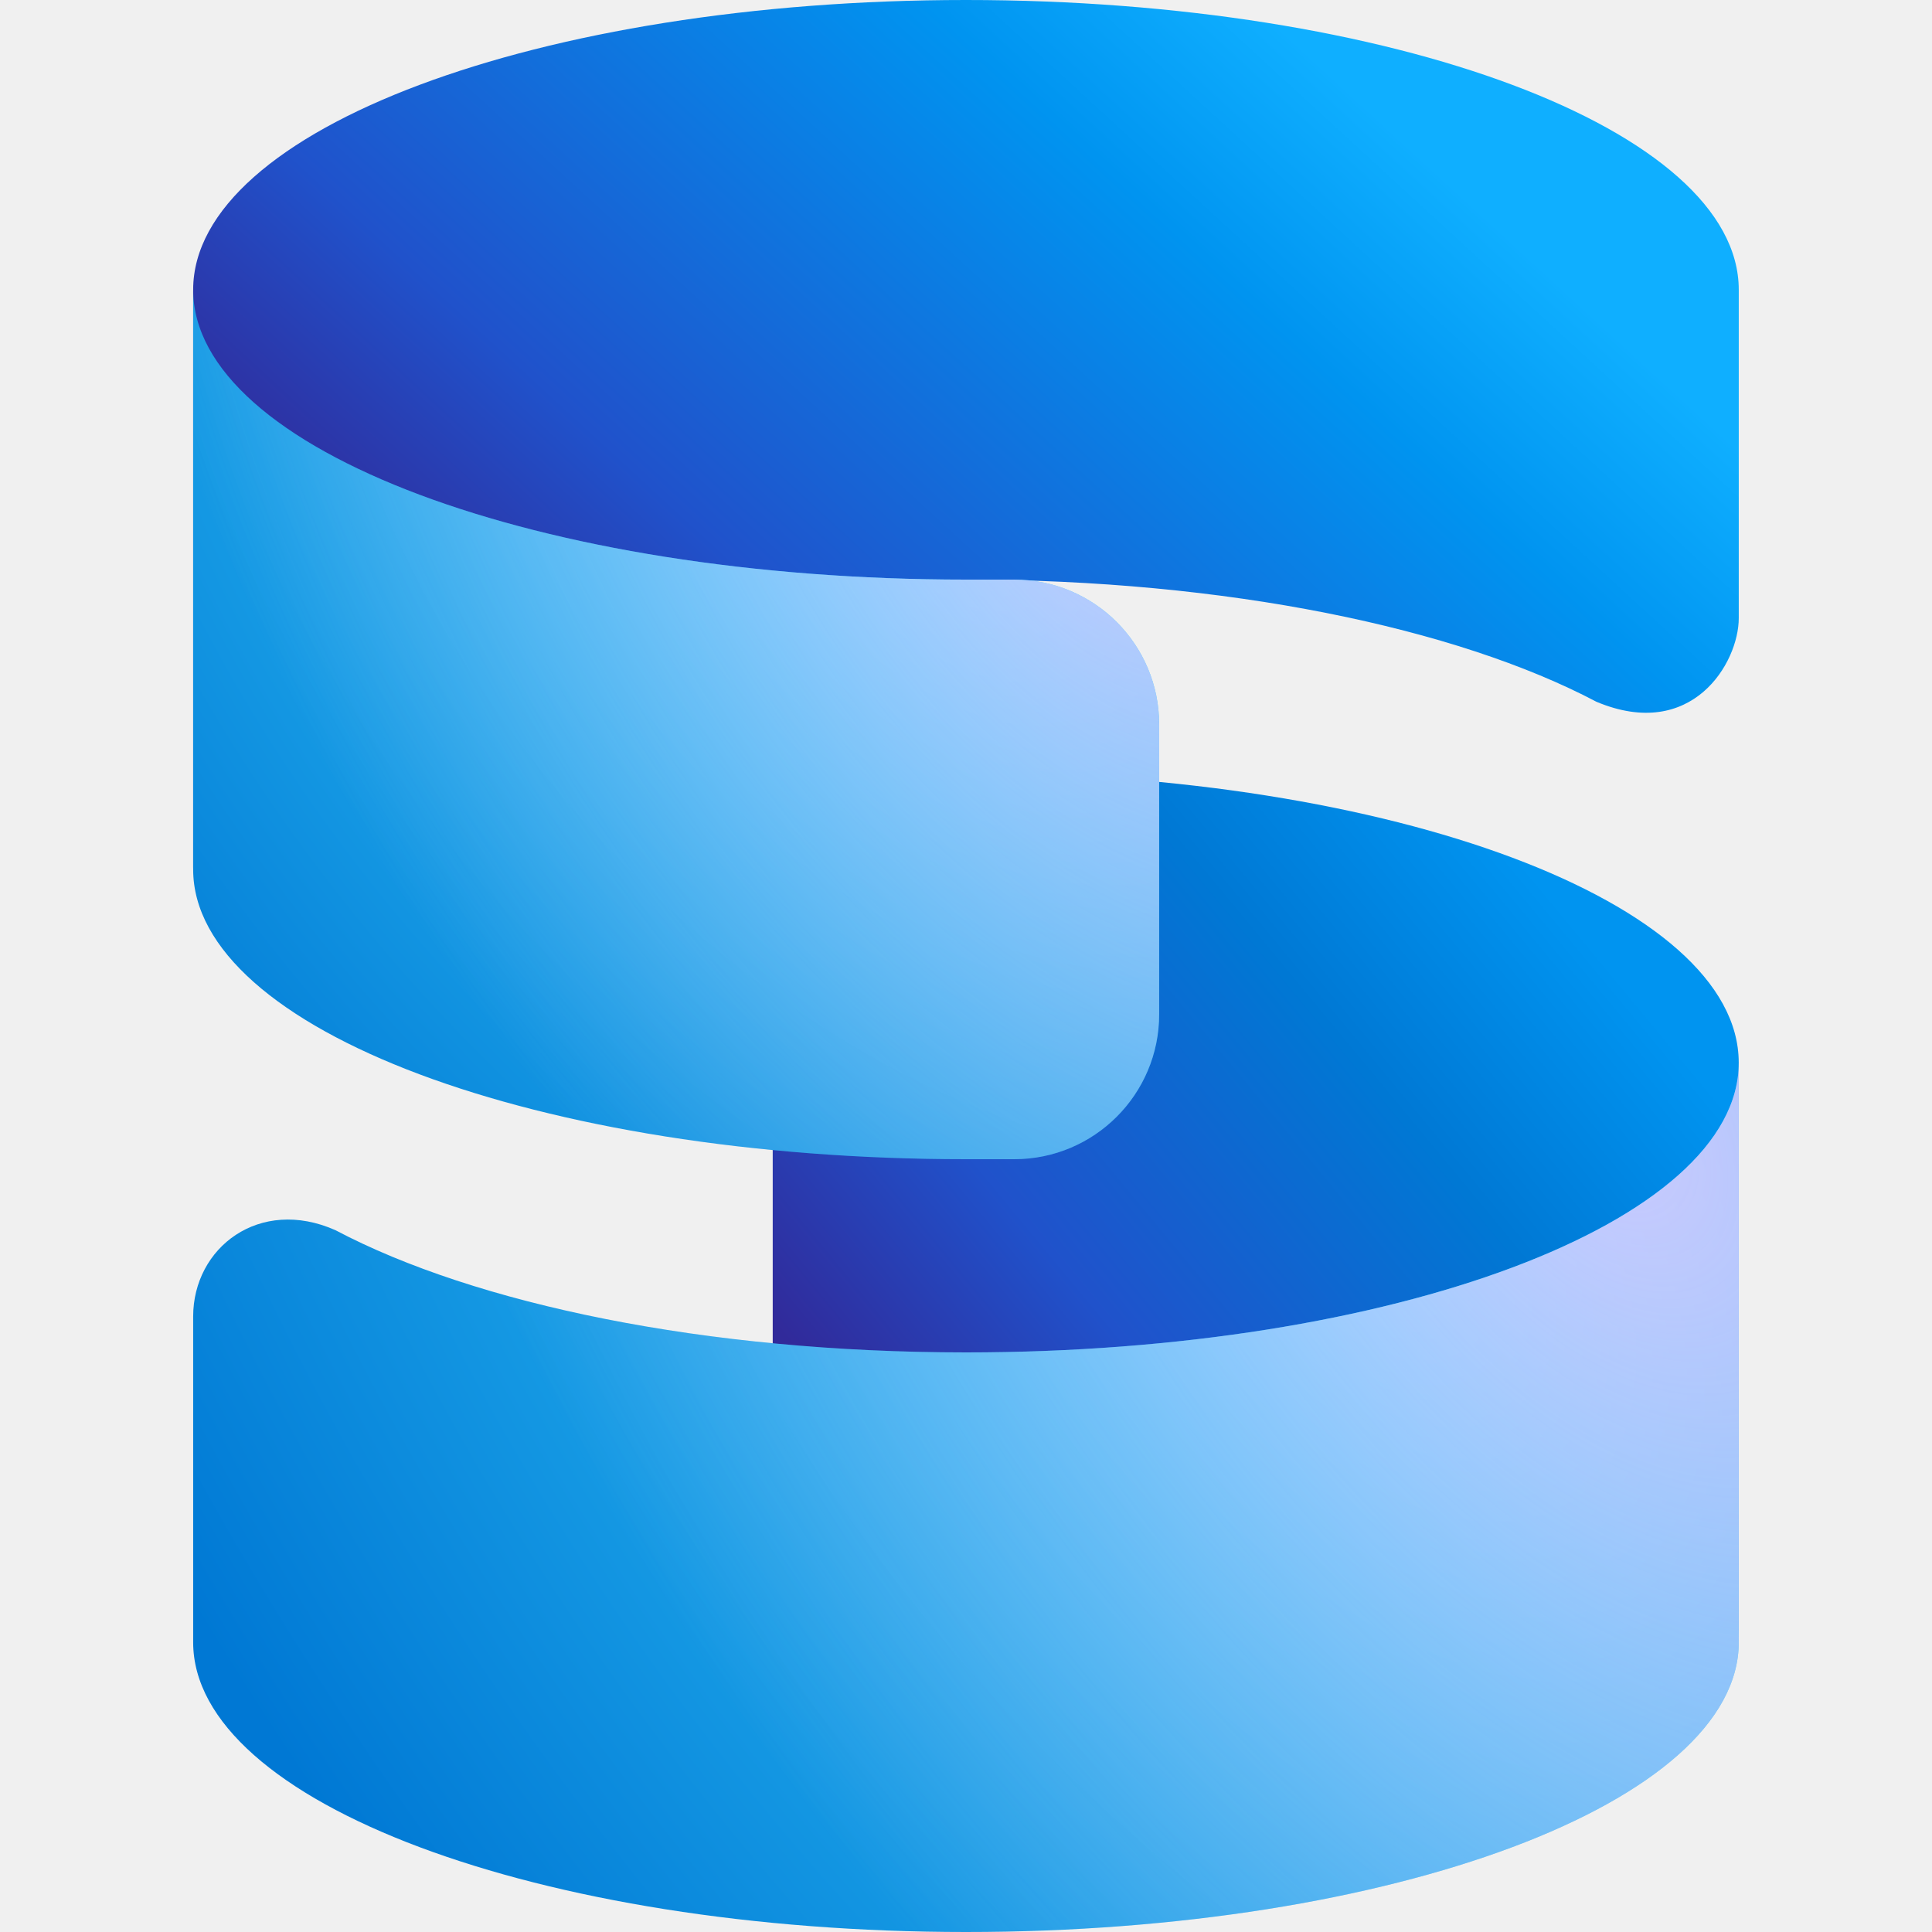
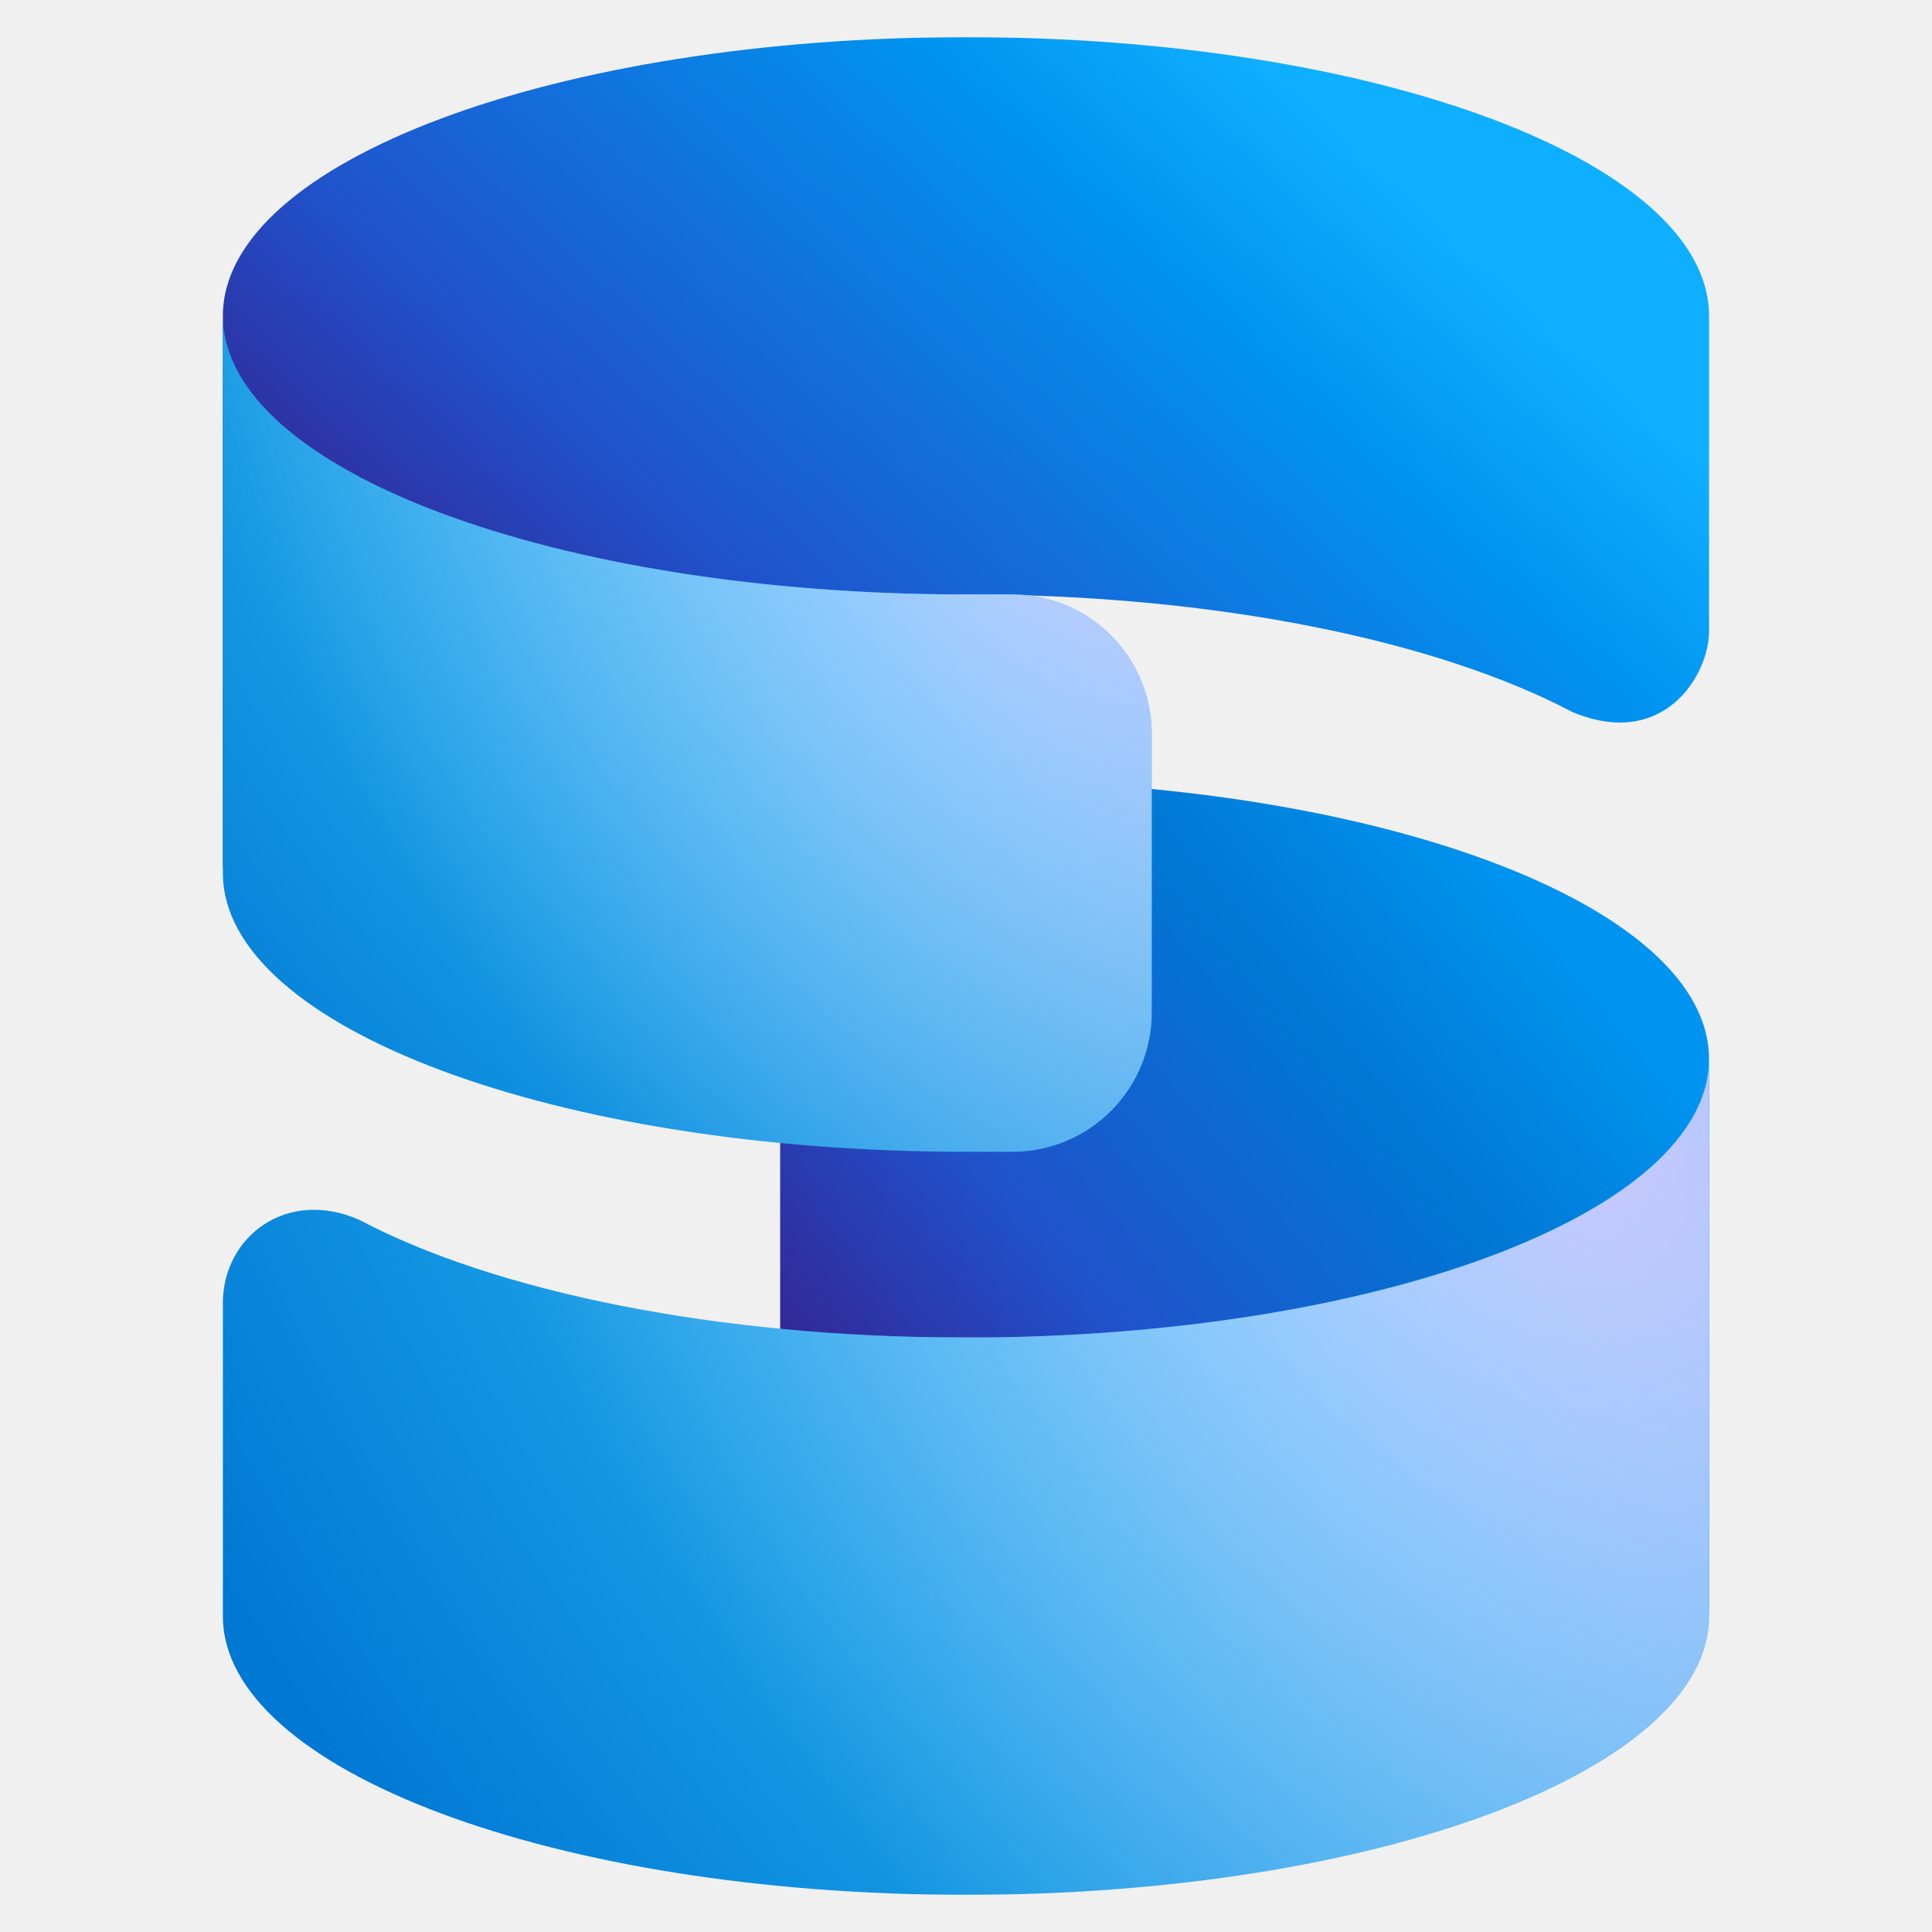
- <svg xmlns="http://www.w3.org/2000/svg" viewBox="0 0 48 48" fill="none" width="32" height="32">
+ <svg xmlns="http://www.w3.org/2000/svg" viewBox="-0.96 -0.96 49.92 49.92" fill="none" width="32" height="32">
  <g clip-path="url(#clip0_8666_6627)">
    <g clip-path="url(#clip1_8666_6627)">
      <mask id="mask0_8666_6627" style="mask-type:luminance" maskUnits="userSpaceOnUse" x="0" y="0" width="48" height="48">
        <path d="M48 0H0V48H48V0Z" fill="white" />
      </mask>
      <g mask="url(#mask0_8666_6627)">
        <path d="M23.998 33.6C34.602 33.6 43.198 36.823 43.198 40.8V26.4C43.198 22.423 34.602 19.2 23.998 19.2H19.198V33.6H23.998Z" fill="url(#paint0_linear_8666_6627)" />
        <path d="M43.199 26.4C43.199 30.376 34.603 33.6 23.999 33.6C17.532 33.6 11.812 32.401 8.333 30.563C6.449 29.728 4.799 30.994 4.799 32.709V40.8C4.799 44.776 13.395 48 23.999 48C34.603 48 43.199 44.776 43.199 40.8V26.4Z" fill="url(#paint1_radial_8666_6627)" />
        <path d="M43.199 26.4C43.199 30.376 34.603 33.6 23.999 33.6C17.532 33.6 11.812 32.401 8.333 30.563C6.449 29.728 4.799 30.994 4.799 32.709V40.8C4.799 44.776 13.395 48 23.999 48C34.603 48 43.199 44.776 43.199 40.8V26.4Z" fill="url(#paint2_radial_8666_6627)" />
        <path d="M23.999 0C34.603 0 43.199 3.224 43.199 7.2V15.356C43.199 16.472 42.036 18.431 39.662 17.435C36.183 15.598 30.464 14.4 23.999 14.4C13.395 14.4 4.799 17.623 4.799 21.6V7.2C4.799 3.224 13.395 0 23.999 0Z" fill="url(#paint3_linear_8666_6627)" />
        <path d="M23.999 14.4C13.395 14.4 4.799 11.176 4.799 7.2V21.6C4.799 25.576 13.395 28.8 23.999 28.8H25.199C27.187 28.8 28.799 27.188 28.799 25.2V18C28.799 16.012 27.187 14.4 25.199 14.4H23.999Z" fill="url(#paint4_radial_8666_6627)" />
        <path d="M23.999 14.4C13.395 14.4 4.799 11.176 4.799 7.2V21.6C4.799 25.576 13.395 28.8 23.999 28.8H25.199C27.187 28.8 28.799 27.188 28.799 25.2V18C28.799 16.012 27.187 14.4 25.199 14.4H23.999Z" fill="url(#paint5_radial_8666_6627)" />
      </g>
    </g>
  </g>
  <defs>
    <linearGradient id="paint0_linear_8666_6627" x1="35.998" y1="19.2" x2="15.933" y2="35.819" gradientUnits="userSpaceOnUse">
      <stop stop-color="#0094F0" />
      <stop offset="0.243" stop-color="#0078D4" />
      <stop offset="0.584" stop-color="#2052CB" />
      <stop offset="0.831" stop-color="#312A9A" />
    </linearGradient>
    <radialGradient id="paint1_radial_8666_6627" cx="0" cy="0" r="1" gradientUnits="userSpaceOnUse" gradientTransform="translate(33.5988 29.5499) rotate(143.591) scale(29.8211 53.0152)">
      <stop stop-color="#3BD5FF" />
      <stop offset="1" stop-color="#0078D4" />
    </radialGradient>
    <radialGradient id="paint2_radial_8666_6627" cx="0" cy="0" r="1" gradientUnits="userSpaceOnUse" gradientTransform="translate(39.5988 27.5997) rotate(146.31) scale(25.96 43.796)">
      <stop stop-color="#DECBFF" stop-opacity="0.9" />
      <stop offset="1" stop-color="#DECBFF" stop-opacity="0" />
    </radialGradient>
    <linearGradient id="paint3_linear_8666_6627" x1="32.399" y1="1.2" x2="9.668" y2="25.949" gradientUnits="userSpaceOnUse">
      <stop stop-color="#0FAFFF" />
      <stop offset="0.163" stop-color="#0094F0" />
      <stop offset="0.564" stop-color="#2052CB" />
      <stop offset="0.764" stop-color="#312A9A" />
    </linearGradient>
    <radialGradient id="paint4_radial_8666_6627" cx="0" cy="0" r="1" gradientUnits="userSpaceOnUse" gradientTransform="translate(23.6678 12.1488) rotate(137.53) scale(24.6606 38.4117)">
      <stop stop-color="#3BD5FF" />
      <stop offset="1" stop-color="#0078D4" />
    </radialGradient>
    <radialGradient id="paint5_radial_8666_6627" cx="0" cy="0" r="1" gradientUnits="userSpaceOnUse" gradientTransform="translate(27.5989 10.7998) rotate(149.036) scale(20.9914 33.6005)">
      <stop stop-color="#DECBFF" stop-opacity="0.9" />
      <stop offset="1" stop-color="#D1D1FF" stop-opacity="0" />
    </radialGradient>
    <clipPath id="clip0_8666_6627">
      <path d="M0 12.8C0 8.32 0 6.079 0.872 4.368C1.639 2.863 2.863 1.639 4.368 0.872C6.079 0 8.32 0 12.8 0H35.2C39.68 0 41.921 0 43.632 0.872C45.137 1.639 46.361 2.863 47.128 4.368C48 6.079 48 8.32 48 12.8V35.2C48 39.68 48 41.921 47.128 43.632C46.361 45.137 45.137 46.361 43.632 47.128C41.921 48 39.68 48 35.2 48H12.8C8.32 48 6.079 48 4.368 47.128C2.863 46.361 1.639 45.137 0.872 43.632C0 41.921 0 39.68 0 35.2V12.8Z" fill="white" />
    </clipPath>
    <clipPath id="clip1_8666_6627">
      <rect width="48" height="48" fill="white" />
    </clipPath>
  </defs>
</svg>
